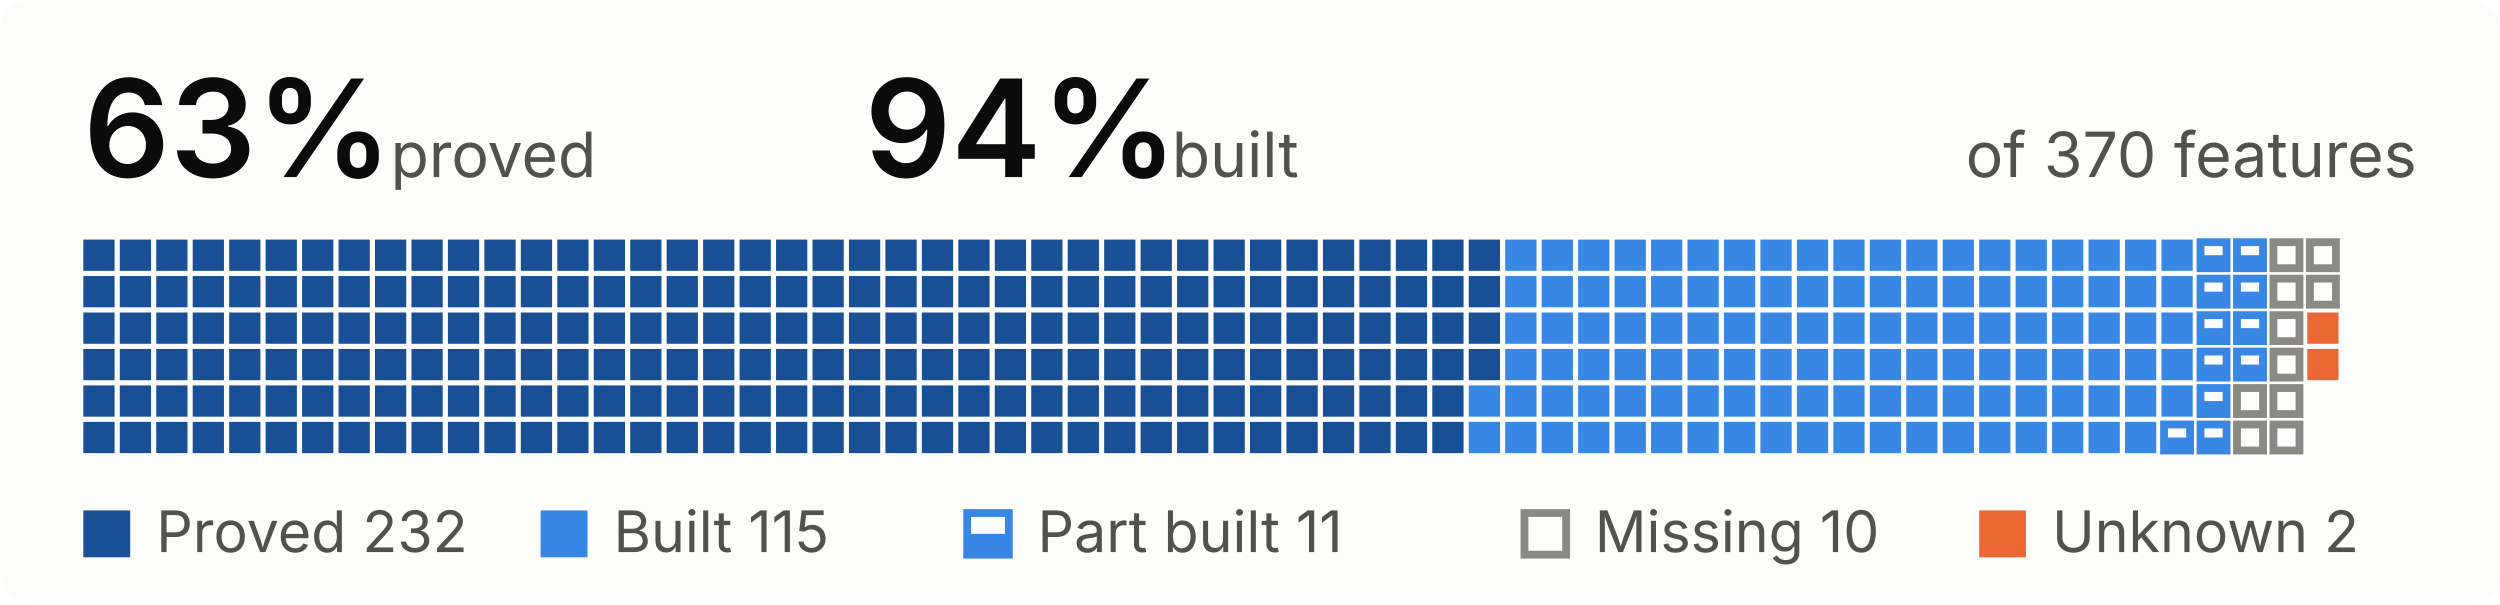
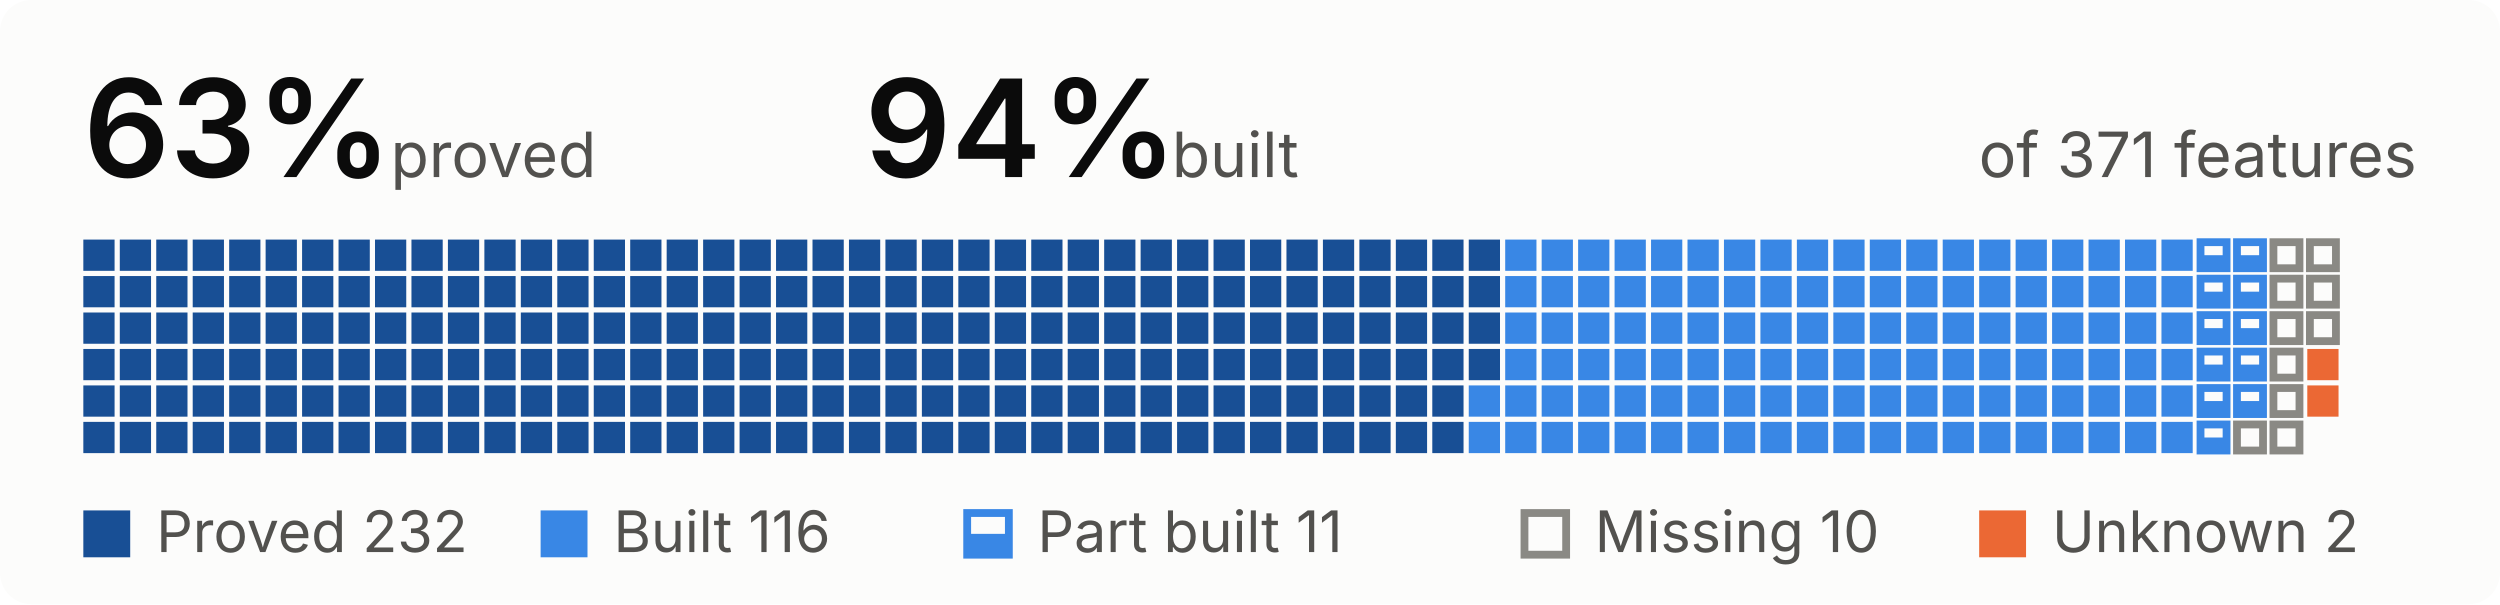
- <svg xmlns="http://www.w3.org/2000/svg" width="480" height="116" viewBox="0 0 480 116" role="img" aria-label="63 percent proved, 94 percent built, of 370 features">
+ <svg xmlns="http://www.w3.org/2000/svg" width="480" height="116" viewBox="0 0 480 116" role="img" aria-label="63 percent proved, 94 percent built, of 371 features">
  <style>
.bg{fill:#fcfcfb}.t{fill:#0b0b0b}.s{fill:#52514e}.rule{fill:#e1e0d9}
.proved{fill:#184f95}.built{fill:#3987e5}.unknown{fill:#eb6834}
.part-o{fill:none;stroke:#3987e5;stroke-width:1.5}.part-f{fill:#3987e5}
.missing{fill:none;stroke:#8a8984;stroke-width:1.5}
.pass{fill:#184f95}.fail{fill:#eb6834}.none{fill:none;stroke:#8a8984;stroke-width:1.5}
@media (prefers-color-scheme:dark){
.bg{fill:#1a1a19}.t{fill:#f0efec}.s{fill:#c3c2b7}.rule{fill:#383835}
.proved{fill:#86b6ef}.built{fill:#3987e5}.unknown{fill:#d95926}
.part-o{stroke:#3987e5}.part-f{fill:#3987e5}
.missing{stroke:#8d8c85}
.pass{fill:#86b6ef}.fail{fill:#d95926}.none{stroke:#8d8c85}
}
text{font-family:system-ui,-apple-system,"Segoe UI",sans-serif;font-size:12px}
.big{font-size:26px;font-weight:600}.b{font-weight:600}.xs{font-size:11px}
</style>
  <rect width="480" height="116" rx="6" class="bg" />
  <text x="16.0" y="34.0" class="t big">63%</text>
  <text x="75.0" y="34.0" class="s">proved</text>
  <text x="166.0" y="34.0" class="t big">94%</text>
  <text x="225.0" y="34.0" class="s">built</text>
-   <text x="464.0" y="34.0" class="s" text-anchor="end">of 370 features</text>
+   <text x="464.0" y="34.0" class="s" text-anchor="end">of 371 features</text>
  <rect x="16.0" y="46.0" width="6" height="6" class="proved" />
  <rect x="16.0" y="53.0" width="6" height="6" class="proved" />
  <rect x="16.0" y="60.0" width="6" height="6" class="proved" />
  <rect x="16.0" y="67.0" width="6" height="6" class="proved" />
  <rect x="16.0" y="74.0" width="6" height="6" class="proved" />
  <rect x="16.0" y="81.0" width="6" height="6" class="proved" />
  <rect x="23.0" y="46.0" width="6" height="6" class="proved" />
  <rect x="23.0" y="53.0" width="6" height="6" class="proved" />
  <rect x="23.0" y="60.0" width="6" height="6" class="proved" />
  <rect x="23.0" y="67.0" width="6" height="6" class="proved" />
  <rect x="23.0" y="74.0" width="6" height="6" class="proved" />
  <rect x="23.0" y="81.0" width="6" height="6" class="proved" />
  <rect x="30.0" y="46.0" width="6" height="6" class="proved" />
  <rect x="30.0" y="53.0" width="6" height="6" class="proved" />
  <rect x="30.0" y="60.0" width="6" height="6" class="proved" />
  <rect x="30.0" y="67.0" width="6" height="6" class="proved" />
  <rect x="30.0" y="74.0" width="6" height="6" class="proved" />
  <rect x="30.0" y="81.0" width="6" height="6" class="proved" />
  <rect x="37.0" y="46.0" width="6" height="6" class="proved" />
  <rect x="37.0" y="53.0" width="6" height="6" class="proved" />
  <rect x="37.0" y="60.0" width="6" height="6" class="proved" />
  <rect x="37.0" y="67.0" width="6" height="6" class="proved" />
  <rect x="37.0" y="74.0" width="6" height="6" class="proved" />
  <rect x="37.0" y="81.0" width="6" height="6" class="proved" />
  <rect x="44.0" y="46.0" width="6" height="6" class="proved" />
  <rect x="44.0" y="53.0" width="6" height="6" class="proved" />
  <rect x="44.0" y="60.0" width="6" height="6" class="proved" />
  <rect x="44.0" y="67.0" width="6" height="6" class="proved" />
  <rect x="44.0" y="74.0" width="6" height="6" class="proved" />
  <rect x="44.0" y="81.0" width="6" height="6" class="proved" />
  <rect x="51.0" y="46.0" width="6" height="6" class="proved" />
  <rect x="51.0" y="53.0" width="6" height="6" class="proved" />
  <rect x="51.0" y="60.0" width="6" height="6" class="proved" />
  <rect x="51.0" y="67.0" width="6" height="6" class="proved" />
  <rect x="51.0" y="74.0" width="6" height="6" class="proved" />
  <rect x="51.0" y="81.0" width="6" height="6" class="proved" />
  <rect x="58.0" y="46.0" width="6" height="6" class="proved" />
  <rect x="58.0" y="53.0" width="6" height="6" class="proved" />
  <rect x="58.0" y="60.0" width="6" height="6" class="proved" />
  <rect x="58.0" y="67.0" width="6" height="6" class="proved" />
  <rect x="58.0" y="74.0" width="6" height="6" class="proved" />
  <rect x="58.0" y="81.0" width="6" height="6" class="proved" />
  <rect x="65.0" y="46.0" width="6" height="6" class="proved" />
  <rect x="65.0" y="53.0" width="6" height="6" class="proved" />
  <rect x="65.0" y="60.0" width="6" height="6" class="proved" />
  <rect x="65.0" y="67.0" width="6" height="6" class="proved" />
  <rect x="65.0" y="74.0" width="6" height="6" class="proved" />
  <rect x="65.0" y="81.0" width="6" height="6" class="proved" />
  <rect x="72.0" y="46.0" width="6" height="6" class="proved" />
  <rect x="72.0" y="53.0" width="6" height="6" class="proved" />
  <rect x="72.0" y="60.0" width="6" height="6" class="proved" />
  <rect x="72.0" y="67.0" width="6" height="6" class="proved" />
  <rect x="72.0" y="74.0" width="6" height="6" class="proved" />
  <rect x="72.0" y="81.0" width="6" height="6" class="proved" />
  <rect x="79.0" y="46.0" width="6" height="6" class="proved" />
  <rect x="79.0" y="53.0" width="6" height="6" class="proved" />
  <rect x="79.0" y="60.0" width="6" height="6" class="proved" />
  <rect x="79.0" y="67.0" width="6" height="6" class="proved" />
  <rect x="79.0" y="74.0" width="6" height="6" class="proved" />
  <rect x="79.0" y="81.0" width="6" height="6" class="proved" />
  <rect x="86.0" y="46.0" width="6" height="6" class="proved" />
  <rect x="86.0" y="53.0" width="6" height="6" class="proved" />
  <rect x="86.0" y="60.0" width="6" height="6" class="proved" />
  <rect x="86.0" y="67.0" width="6" height="6" class="proved" />
  <rect x="86.0" y="74.0" width="6" height="6" class="proved" />
  <rect x="86.0" y="81.0" width="6" height="6" class="proved" />
  <rect x="93.0" y="46.0" width="6" height="6" class="proved" />
  <rect x="93.0" y="53.0" width="6" height="6" class="proved" />
  <rect x="93.0" y="60.0" width="6" height="6" class="proved" />
  <rect x="93.0" y="67.0" width="6" height="6" class="proved" />
  <rect x="93.0" y="74.0" width="6" height="6" class="proved" />
  <rect x="93.0" y="81.0" width="6" height="6" class="proved" />
  <rect x="100.0" y="46.0" width="6" height="6" class="proved" />
  <rect x="100.0" y="53.0" width="6" height="6" class="proved" />
  <rect x="100.0" y="60.0" width="6" height="6" class="proved" />
  <rect x="100.0" y="67.0" width="6" height="6" class="proved" />
  <rect x="100.0" y="74.0" width="6" height="6" class="proved" />
  <rect x="100.0" y="81.0" width="6" height="6" class="proved" />
  <rect x="107.0" y="46.0" width="6" height="6" class="proved" />
  <rect x="107.0" y="53.0" width="6" height="6" class="proved" />
  <rect x="107.0" y="60.0" width="6" height="6" class="proved" />
  <rect x="107.0" y="67.0" width="6" height="6" class="proved" />
  <rect x="107.0" y="74.0" width="6" height="6" class="proved" />
  <rect x="107.0" y="81.0" width="6" height="6" class="proved" />
  <rect x="114.0" y="46.0" width="6" height="6" class="proved" />
  <rect x="114.0" y="53.0" width="6" height="6" class="proved" />
  <rect x="114.0" y="60.0" width="6" height="6" class="proved" />
  <rect x="114.0" y="67.0" width="6" height="6" class="proved" />
  <rect x="114.0" y="74.0" width="6" height="6" class="proved" />
  <rect x="114.0" y="81.0" width="6" height="6" class="proved" />
  <rect x="121.0" y="46.0" width="6" height="6" class="proved" />
  <rect x="121.0" y="53.0" width="6" height="6" class="proved" />
  <rect x="121.0" y="60.0" width="6" height="6" class="proved" />
  <rect x="121.0" y="67.0" width="6" height="6" class="proved" />
  <rect x="121.0" y="74.0" width="6" height="6" class="proved" />
  <rect x="121.0" y="81.0" width="6" height="6" class="proved" />
  <rect x="128.0" y="46.0" width="6" height="6" class="proved" />
  <rect x="128.0" y="53.0" width="6" height="6" class="proved" />
  <rect x="128.0" y="60.0" width="6" height="6" class="proved" />
  <rect x="128.0" y="67.0" width="6" height="6" class="proved" />
  <rect x="128.0" y="74.0" width="6" height="6" class="proved" />
  <rect x="128.0" y="81.0" width="6" height="6" class="proved" />
  <rect x="135.0" y="46.0" width="6" height="6" class="proved" />
  <rect x="135.0" y="53.0" width="6" height="6" class="proved" />
  <rect x="135.0" y="60.0" width="6" height="6" class="proved" />
  <rect x="135.0" y="67.0" width="6" height="6" class="proved" />
  <rect x="135.0" y="74.0" width="6" height="6" class="proved" />
  <rect x="135.0" y="81.0" width="6" height="6" class="proved" />
  <rect x="142.0" y="46.0" width="6" height="6" class="proved" />
  <rect x="142.0" y="53.0" width="6" height="6" class="proved" />
  <rect x="142.0" y="60.0" width="6" height="6" class="proved" />
  <rect x="142.0" y="67.0" width="6" height="6" class="proved" />
  <rect x="142.0" y="74.0" width="6" height="6" class="proved" />
  <rect x="142.0" y="81.0" width="6" height="6" class="proved" />
  <rect x="149.0" y="46.0" width="6" height="6" class="proved" />
  <rect x="149.0" y="53.0" width="6" height="6" class="proved" />
  <rect x="149.0" y="60.0" width="6" height="6" class="proved" />
  <rect x="149.0" y="67.0" width="6" height="6" class="proved" />
  <rect x="149.0" y="74.0" width="6" height="6" class="proved" />
  <rect x="149.0" y="81.0" width="6" height="6" class="proved" />
  <rect x="156.0" y="46.0" width="6" height="6" class="proved" />
  <rect x="156.0" y="53.0" width="6" height="6" class="proved" />
  <rect x="156.0" y="60.0" width="6" height="6" class="proved" />
  <rect x="156.0" y="67.0" width="6" height="6" class="proved" />
  <rect x="156.0" y="74.0" width="6" height="6" class="proved" />
  <rect x="156.0" y="81.0" width="6" height="6" class="proved" />
  <rect x="163.0" y="46.0" width="6" height="6" class="proved" />
  <rect x="163.0" y="53.0" width="6" height="6" class="proved" />
  <rect x="163.0" y="60.0" width="6" height="6" class="proved" />
  <rect x="163.0" y="67.0" width="6" height="6" class="proved" />
  <rect x="163.0" y="74.0" width="6" height="6" class="proved" />
  <rect x="163.0" y="81.0" width="6" height="6" class="proved" />
  <rect x="170.0" y="46.0" width="6" height="6" class="proved" />
  <rect x="170.0" y="53.0" width="6" height="6" class="proved" />
  <rect x="170.0" y="60.0" width="6" height="6" class="proved" />
  <rect x="170.0" y="67.0" width="6" height="6" class="proved" />
  <rect x="170.0" y="74.0" width="6" height="6" class="proved" />
  <rect x="170.0" y="81.0" width="6" height="6" class="proved" />
  <rect x="177.0" y="46.0" width="6" height="6" class="proved" />
  <rect x="177.0" y="53.0" width="6" height="6" class="proved" />
  <rect x="177.0" y="60.0" width="6" height="6" class="proved" />
  <rect x="177.0" y="67.0" width="6" height="6" class="proved" />
  <rect x="177.0" y="74.0" width="6" height="6" class="proved" />
  <rect x="177.0" y="81.0" width="6" height="6" class="proved" />
  <rect x="184.0" y="46.0" width="6" height="6" class="proved" />
  <rect x="184.0" y="53.0" width="6" height="6" class="proved" />
  <rect x="184.0" y="60.0" width="6" height="6" class="proved" />
  <rect x="184.0" y="67.0" width="6" height="6" class="proved" />
  <rect x="184.0" y="74.0" width="6" height="6" class="proved" />
  <rect x="184.0" y="81.0" width="6" height="6" class="proved" />
  <rect x="191.0" y="46.0" width="6" height="6" class="proved" />
  <rect x="191.0" y="53.0" width="6" height="6" class="proved" />
  <rect x="191.0" y="60.0" width="6" height="6" class="proved" />
  <rect x="191.0" y="67.0" width="6" height="6" class="proved" />
  <rect x="191.0" y="74.0" width="6" height="6" class="proved" />
  <rect x="191.0" y="81.0" width="6" height="6" class="proved" />
  <rect x="198.0" y="46.0" width="6" height="6" class="proved" />
  <rect x="198.0" y="53.0" width="6" height="6" class="proved" />
  <rect x="198.0" y="60.0" width="6" height="6" class="proved" />
  <rect x="198.0" y="67.0" width="6" height="6" class="proved" />
  <rect x="198.0" y="74.0" width="6" height="6" class="proved" />
  <rect x="198.0" y="81.0" width="6" height="6" class="proved" />
  <rect x="205.0" y="46.0" width="6" height="6" class="proved" />
  <rect x="205.0" y="53.0" width="6" height="6" class="proved" />
  <rect x="205.0" y="60.0" width="6" height="6" class="proved" />
  <rect x="205.0" y="67.0" width="6" height="6" class="proved" />
  <rect x="205.0" y="74.0" width="6" height="6" class="proved" />
  <rect x="205.0" y="81.0" width="6" height="6" class="proved" />
  <rect x="212.0" y="46.0" width="6" height="6" class="proved" />
  <rect x="212.0" y="53.0" width="6" height="6" class="proved" />
  <rect x="212.0" y="60.0" width="6" height="6" class="proved" />
  <rect x="212.0" y="67.0" width="6" height="6" class="proved" />
  <rect x="212.0" y="74.0" width="6" height="6" class="proved" />
  <rect x="212.0" y="81.0" width="6" height="6" class="proved" />
  <rect x="219.0" y="46.0" width="6" height="6" class="proved" />
  <rect x="219.0" y="53.0" width="6" height="6" class="proved" />
  <rect x="219.0" y="60.0" width="6" height="6" class="proved" />
  <rect x="219.0" y="67.0" width="6" height="6" class="proved" />
  <rect x="219.0" y="74.0" width="6" height="6" class="proved" />
  <rect x="219.0" y="81.0" width="6" height="6" class="proved" />
  <rect x="226.0" y="46.0" width="6" height="6" class="proved" />
  <rect x="226.0" y="53.0" width="6" height="6" class="proved" />
  <rect x="226.0" y="60.0" width="6" height="6" class="proved" />
  <rect x="226.0" y="67.0" width="6" height="6" class="proved" />
  <rect x="226.0" y="74.0" width="6" height="6" class="proved" />
  <rect x="226.0" y="81.0" width="6" height="6" class="proved" />
  <rect x="233.0" y="46.0" width="6" height="6" class="proved" />
  <rect x="233.0" y="53.0" width="6" height="6" class="proved" />
  <rect x="233.0" y="60.0" width="6" height="6" class="proved" />
  <rect x="233.0" y="67.0" width="6" height="6" class="proved" />
  <rect x="233.0" y="74.0" width="6" height="6" class="proved" />
  <rect x="233.0" y="81.0" width="6" height="6" class="proved" />
  <rect x="240.0" y="46.0" width="6" height="6" class="proved" />
  <rect x="240.0" y="53.0" width="6" height="6" class="proved" />
  <rect x="240.0" y="60.0" width="6" height="6" class="proved" />
  <rect x="240.0" y="67.0" width="6" height="6" class="proved" />
  <rect x="240.0" y="74.0" width="6" height="6" class="proved" />
  <rect x="240.0" y="81.0" width="6" height="6" class="proved" />
  <rect x="247.0" y="46.0" width="6" height="6" class="proved" />
  <rect x="247.0" y="53.0" width="6" height="6" class="proved" />
  <rect x="247.0" y="60.0" width="6" height="6" class="proved" />
  <rect x="247.0" y="67.0" width="6" height="6" class="proved" />
  <rect x="247.0" y="74.0" width="6" height="6" class="proved" />
  <rect x="247.0" y="81.0" width="6" height="6" class="proved" />
  <rect x="254.0" y="46.0" width="6" height="6" class="proved" />
  <rect x="254.0" y="53.0" width="6" height="6" class="proved" />
  <rect x="254.0" y="60.0" width="6" height="6" class="proved" />
  <rect x="254.0" y="67.0" width="6" height="6" class="proved" />
  <rect x="254.0" y="74.0" width="6" height="6" class="proved" />
  <rect x="254.0" y="81.0" width="6" height="6" class="proved" />
  <rect x="261.0" y="46.0" width="6" height="6" class="proved" />
  <rect x="261.0" y="53.0" width="6" height="6" class="proved" />
  <rect x="261.0" y="60.0" width="6" height="6" class="proved" />
  <rect x="261.0" y="67.0" width="6" height="6" class="proved" />
  <rect x="261.0" y="74.0" width="6" height="6" class="proved" />
  <rect x="261.0" y="81.0" width="6" height="6" class="proved" />
  <rect x="268.0" y="46.0" width="6" height="6" class="proved" />
  <rect x="268.0" y="53.0" width="6" height="6" class="proved" />
  <rect x="268.0" y="60.0" width="6" height="6" class="proved" />
  <rect x="268.0" y="67.0" width="6" height="6" class="proved" />
  <rect x="268.0" y="74.0" width="6" height="6" class="proved" />
  <rect x="268.0" y="81.0" width="6" height="6" class="proved" />
  <rect x="275.0" y="46.0" width="6" height="6" class="proved" />
  <rect x="275.0" y="53.0" width="6" height="6" class="proved" />
  <rect x="275.0" y="60.0" width="6" height="6" class="proved" />
  <rect x="275.0" y="67.0" width="6" height="6" class="proved" />
  <rect x="275.0" y="74.0" width="6" height="6" class="proved" />
  <rect x="275.0" y="81.0" width="6" height="6" class="proved" />
  <rect x="282.0" y="46.0" width="6" height="6" class="proved" />
  <rect x="282.0" y="53.0" width="6" height="6" class="proved" />
  <rect x="282.0" y="60.0" width="6" height="6" class="proved" />
  <rect x="282.0" y="67.0" width="6" height="6" class="proved" />
  <rect x="282.0" y="74.0" width="6" height="6" class="built" />
  <rect x="282.0" y="81.0" width="6" height="6" class="built" />
  <rect x="289.0" y="46.0" width="6" height="6" class="built" />
  <rect x="289.0" y="53.0" width="6" height="6" class="built" />
  <rect x="289.0" y="60.0" width="6" height="6" class="built" />
  <rect x="289.0" y="67.0" width="6" height="6" class="built" />
  <rect x="289.0" y="74.0" width="6" height="6" class="built" />
  <rect x="289.0" y="81.0" width="6" height="6" class="built" />
  <rect x="296.0" y="46.0" width="6" height="6" class="built" />
  <rect x="296.0" y="53.0" width="6" height="6" class="built" />
  <rect x="296.0" y="60.0" width="6" height="6" class="built" />
  <rect x="296.0" y="67.0" width="6" height="6" class="built" />
  <rect x="296.0" y="74.0" width="6" height="6" class="built" />
  <rect x="296.0" y="81.0" width="6" height="6" class="built" />
  <rect x="303.0" y="46.0" width="6" height="6" class="built" />
  <rect x="303.0" y="53.0" width="6" height="6" class="built" />
  <rect x="303.0" y="60.0" width="6" height="6" class="built" />
  <rect x="303.0" y="67.0" width="6" height="6" class="built" />
  <rect x="303.0" y="74.0" width="6" height="6" class="built" />
  <rect x="303.0" y="81.0" width="6" height="6" class="built" />
  <rect x="310.0" y="46.0" width="6" height="6" class="built" />
  <rect x="310.0" y="53.0" width="6" height="6" class="built" />
  <rect x="310.0" y="60.0" width="6" height="6" class="built" />
  <rect x="310.0" y="67.0" width="6" height="6" class="built" />
  <rect x="310.0" y="74.0" width="6" height="6" class="built" />
  <rect x="310.0" y="81.0" width="6" height="6" class="built" />
  <rect x="317.0" y="46.0" width="6" height="6" class="built" />
  <rect x="317.0" y="53.0" width="6" height="6" class="built" />
  <rect x="317.0" y="60.0" width="6" height="6" class="built" />
  <rect x="317.0" y="67.0" width="6" height="6" class="built" />
  <rect x="317.0" y="74.0" width="6" height="6" class="built" />
  <rect x="317.0" y="81.0" width="6" height="6" class="built" />
  <rect x="324.0" y="46.0" width="6" height="6" class="built" />
  <rect x="324.0" y="53.0" width="6" height="6" class="built" />
  <rect x="324.0" y="60.0" width="6" height="6" class="built" />
  <rect x="324.0" y="67.0" width="6" height="6" class="built" />
  <rect x="324.0" y="74.0" width="6" height="6" class="built" />
  <rect x="324.0" y="81.0" width="6" height="6" class="built" />
  <rect x="331.0" y="46.0" width="6" height="6" class="built" />
  <rect x="331.0" y="53.0" width="6" height="6" class="built" />
  <rect x="331.0" y="60.0" width="6" height="6" class="built" />
  <rect x="331.0" y="67.0" width="6" height="6" class="built" />
  <rect x="331.0" y="74.0" width="6" height="6" class="built" />
  <rect x="331.0" y="81.0" width="6" height="6" class="built" />
  <rect x="338.0" y="46.0" width="6" height="6" class="built" />
  <rect x="338.0" y="53.0" width="6" height="6" class="built" />
  <rect x="338.0" y="60.0" width="6" height="6" class="built" />
  <rect x="338.0" y="67.0" width="6" height="6" class="built" />
  <rect x="338.0" y="74.0" width="6" height="6" class="built" />
  <rect x="338.0" y="81.0" width="6" height="6" class="built" />
  <rect x="345.0" y="46.0" width="6" height="6" class="built" />
  <rect x="345.0" y="53.0" width="6" height="6" class="built" />
  <rect x="345.0" y="60.0" width="6" height="6" class="built" />
  <rect x="345.0" y="67.0" width="6" height="6" class="built" />
  <rect x="345.0" y="74.0" width="6" height="6" class="built" />
  <rect x="345.0" y="81.0" width="6" height="6" class="built" />
  <rect x="352.0" y="46.0" width="6" height="6" class="built" />
  <rect x="352.0" y="53.0" width="6" height="6" class="built" />
  <rect x="352.0" y="60.0" width="6" height="6" class="built" />
  <rect x="352.0" y="67.0" width="6" height="6" class="built" />
  <rect x="352.0" y="74.0" width="6" height="6" class="built" />
  <rect x="352.0" y="81.0" width="6" height="6" class="built" />
  <rect x="359.0" y="46.0" width="6" height="6" class="built" />
  <rect x="359.0" y="53.0" width="6" height="6" class="built" />
  <rect x="359.0" y="60.0" width="6" height="6" class="built" />
  <rect x="359.0" y="67.0" width="6" height="6" class="built" />
  <rect x="359.0" y="74.0" width="6" height="6" class="built" />
  <rect x="359.0" y="81.0" width="6" height="6" class="built" />
  <rect x="366.0" y="46.0" width="6" height="6" class="built" />
  <rect x="366.0" y="53.0" width="6" height="6" class="built" />
  <rect x="366.0" y="60.0" width="6" height="6" class="built" />
  <rect x="366.0" y="67.0" width="6" height="6" class="built" />
  <rect x="366.0" y="74.0" width="6" height="6" class="built" />
  <rect x="366.0" y="81.0" width="6" height="6" class="built" />
  <rect x="373.0" y="46.0" width="6" height="6" class="built" />
  <rect x="373.0" y="53.0" width="6" height="6" class="built" />
  <rect x="373.0" y="60.0" width="6" height="6" class="built" />
  <rect x="373.0" y="67.0" width="6" height="6" class="built" />
  <rect x="373.0" y="74.0" width="6" height="6" class="built" />
  <rect x="373.0" y="81.0" width="6" height="6" class="built" />
  <rect x="380.0" y="46.0" width="6" height="6" class="built" />
  <rect x="380.0" y="53.0" width="6" height="6" class="built" />
  <rect x="380.0" y="60.0" width="6" height="6" class="built" />
  <rect x="380.0" y="67.0" width="6" height="6" class="built" />
  <rect x="380.0" y="74.0" width="6" height="6" class="built" />
  <rect x="380.0" y="81.0" width="6" height="6" class="built" />
  <rect x="387.0" y="46.0" width="6" height="6" class="built" />
  <rect x="387.0" y="53.0" width="6" height="6" class="built" />
  <rect x="387.0" y="60.0" width="6" height="6" class="built" />
  <rect x="387.0" y="67.0" width="6" height="6" class="built" />
  <rect x="387.0" y="74.0" width="6" height="6" class="built" />
  <rect x="387.0" y="81.0" width="6" height="6" class="built" />
  <rect x="394.0" y="46.0" width="6" height="6" class="built" />
  <rect x="394.0" y="53.0" width="6" height="6" class="built" />
  <rect x="394.0" y="60.0" width="6" height="6" class="built" />
  <rect x="394.0" y="67.0" width="6" height="6" class="built" />
  <rect x="394.0" y="74.0" width="6" height="6" class="built" />
  <rect x="394.0" y="81.0" width="6" height="6" class="built" />
  <rect x="401.0" y="46.0" width="6" height="6" class="built" />
  <rect x="401.0" y="53.0" width="6" height="6" class="built" />
  <rect x="401.0" y="60.0" width="6" height="6" class="built" />
  <rect x="401.0" y="67.0" width="6" height="6" class="built" />
  <rect x="401.0" y="74.0" width="6" height="6" class="built" />
  <rect x="401.0" y="81.0" width="6" height="6" class="built" />
  <rect x="408.0" y="46.0" width="6" height="6" class="built" />
  <rect x="408.0" y="53.0" width="6" height="6" class="built" />
  <rect x="408.0" y="60.0" width="6" height="6" class="built" />
  <rect x="408.0" y="67.0" width="6" height="6" class="built" />
  <rect x="408.0" y="74.0" width="6" height="6" class="built" />
  <rect x="408.0" y="81.0" width="6" height="6" class="built" />
  <rect x="415.0" y="46.0" width="6" height="6" class="built" />
  <rect x="415.0" y="53.0" width="6" height="6" class="built" />
  <rect x="415.0" y="60.0" width="6" height="6" class="built" />
  <rect x="415.0" y="67.0" width="6" height="6" class="built" />
  <rect x="415.0" y="74.0" width="6" height="6" class="built" />
-   <rect x="415.5" y="81.5" width="5" height="5" fill="none" class="part-o" />
-   <rect x="415.0" y="84.0" width="6" height="3.0" class="part-f" />
+   <rect x="415.0" y="81.0" width="6" height="6" class="built" />
  <rect x="422.5" y="46.5" width="5" height="5" fill="none" class="part-o" />
  <rect x="422.0" y="49.0" width="6" height="3.0" class="part-f" />
  <rect x="422.5" y="53.5" width="5" height="5" fill="none" class="part-o" />
  <rect x="422.0" y="56.0" width="6" height="3.0" class="part-f" />
  <rect x="422.5" y="60.5" width="5" height="5" fill="none" class="part-o" />
  <rect x="422.0" y="63.0" width="6" height="3.0" class="part-f" />
  <rect x="422.5" y="67.5" width="5" height="5" fill="none" class="part-o" />
  <rect x="422.0" y="70.0" width="6" height="3.0" class="part-f" />
  <rect x="422.5" y="74.5" width="5" height="5" fill="none" class="part-o" />
  <rect x="422.0" y="77.0" width="6" height="3.0" class="part-f" />
  <rect x="422.5" y="81.5" width="5" height="5" fill="none" class="part-o" />
  <rect x="422.0" y="84.0" width="6" height="3.0" class="part-f" />
  <rect x="429.5" y="46.5" width="5" height="5" fill="none" class="part-o" />
  <rect x="429.0" y="49.0" width="6" height="3.0" class="part-f" />
  <rect x="429.5" y="53.5" width="5" height="5" fill="none" class="part-o" />
  <rect x="429.0" y="56.0" width="6" height="3.0" class="part-f" />
  <rect x="429.5" y="60.5" width="5" height="5" fill="none" class="part-o" />
  <rect x="429.0" y="63.0" width="6" height="3.0" class="part-f" />
  <rect x="429.5" y="67.5" width="5" height="5" fill="none" class="part-o" />
  <rect x="429.0" y="70.0" width="6" height="3.0" class="part-f" />
-   <rect x="429.5" y="74.5" width="5" height="5" fill="none" class="missing" />
+   <rect x="429.5" y="74.5" width="5" height="5" fill="none" class="part-o" />
+   <rect x="429.0" y="77.0" width="6" height="3.0" class="part-f" />
  <rect x="429.5" y="81.5" width="5" height="5" fill="none" class="missing" />
  <rect x="436.5" y="46.5" width="5" height="5" fill="none" class="missing" />
  <rect x="436.5" y="53.5" width="5" height="5" fill="none" class="missing" />
  <rect x="436.5" y="60.5" width="5" height="5" fill="none" class="missing" />
  <rect x="436.5" y="67.5" width="5" height="5" fill="none" class="missing" />
  <rect x="436.5" y="74.5" width="5" height="5" fill="none" class="missing" />
  <rect x="436.5" y="81.5" width="5" height="5" fill="none" class="missing" />
  <rect x="443.5" y="46.5" width="5" height="5" fill="none" class="missing" />
  <rect x="443.5" y="53.5" width="5" height="5" fill="none" class="missing" />
-   <rect x="443.0" y="60.0" width="6" height="6" class="unknown" />
+   <rect x="443.5" y="60.5" width="5" height="5" fill="none" class="missing" />
  <rect x="443.0" y="67.0" width="6" height="6" class="unknown" />
+   <rect x="443.0" y="74.0" width="6" height="6" class="unknown" />
  <rect x="16.0" y="98.0" width="9" height="9" class="proved" />
  <text x="30.0" y="106.0" class="s xs">Proved 232</text>
  <rect x="103.8" y="98.0" width="9" height="9" class="built" />
-   <text x="117.8" y="106.0" class="s xs">Built 115</text>
+   <text x="117.8" y="106.0" class="s xs">Built 116</text>
  <rect x="185.7" y="98.5" width="8" height="8" fill="none" class="part-o" />
  <rect x="185.2" y="102.5" width="9" height="4.5" class="part-f" />
  <text x="199.2" y="106.0" class="s xs">Part built 11</text>
  <rect x="292.7" y="98.5" width="8" height="8" fill="none" class="missing" />
  <text x="306.2" y="106.0" class="s xs">Missing 10</text>
  <rect x="380.0" y="98.0" width="9" height="9" class="unknown" />
  <text x="394.0" y="106.0" class="s xs">Unknown 2</text>
</svg>
